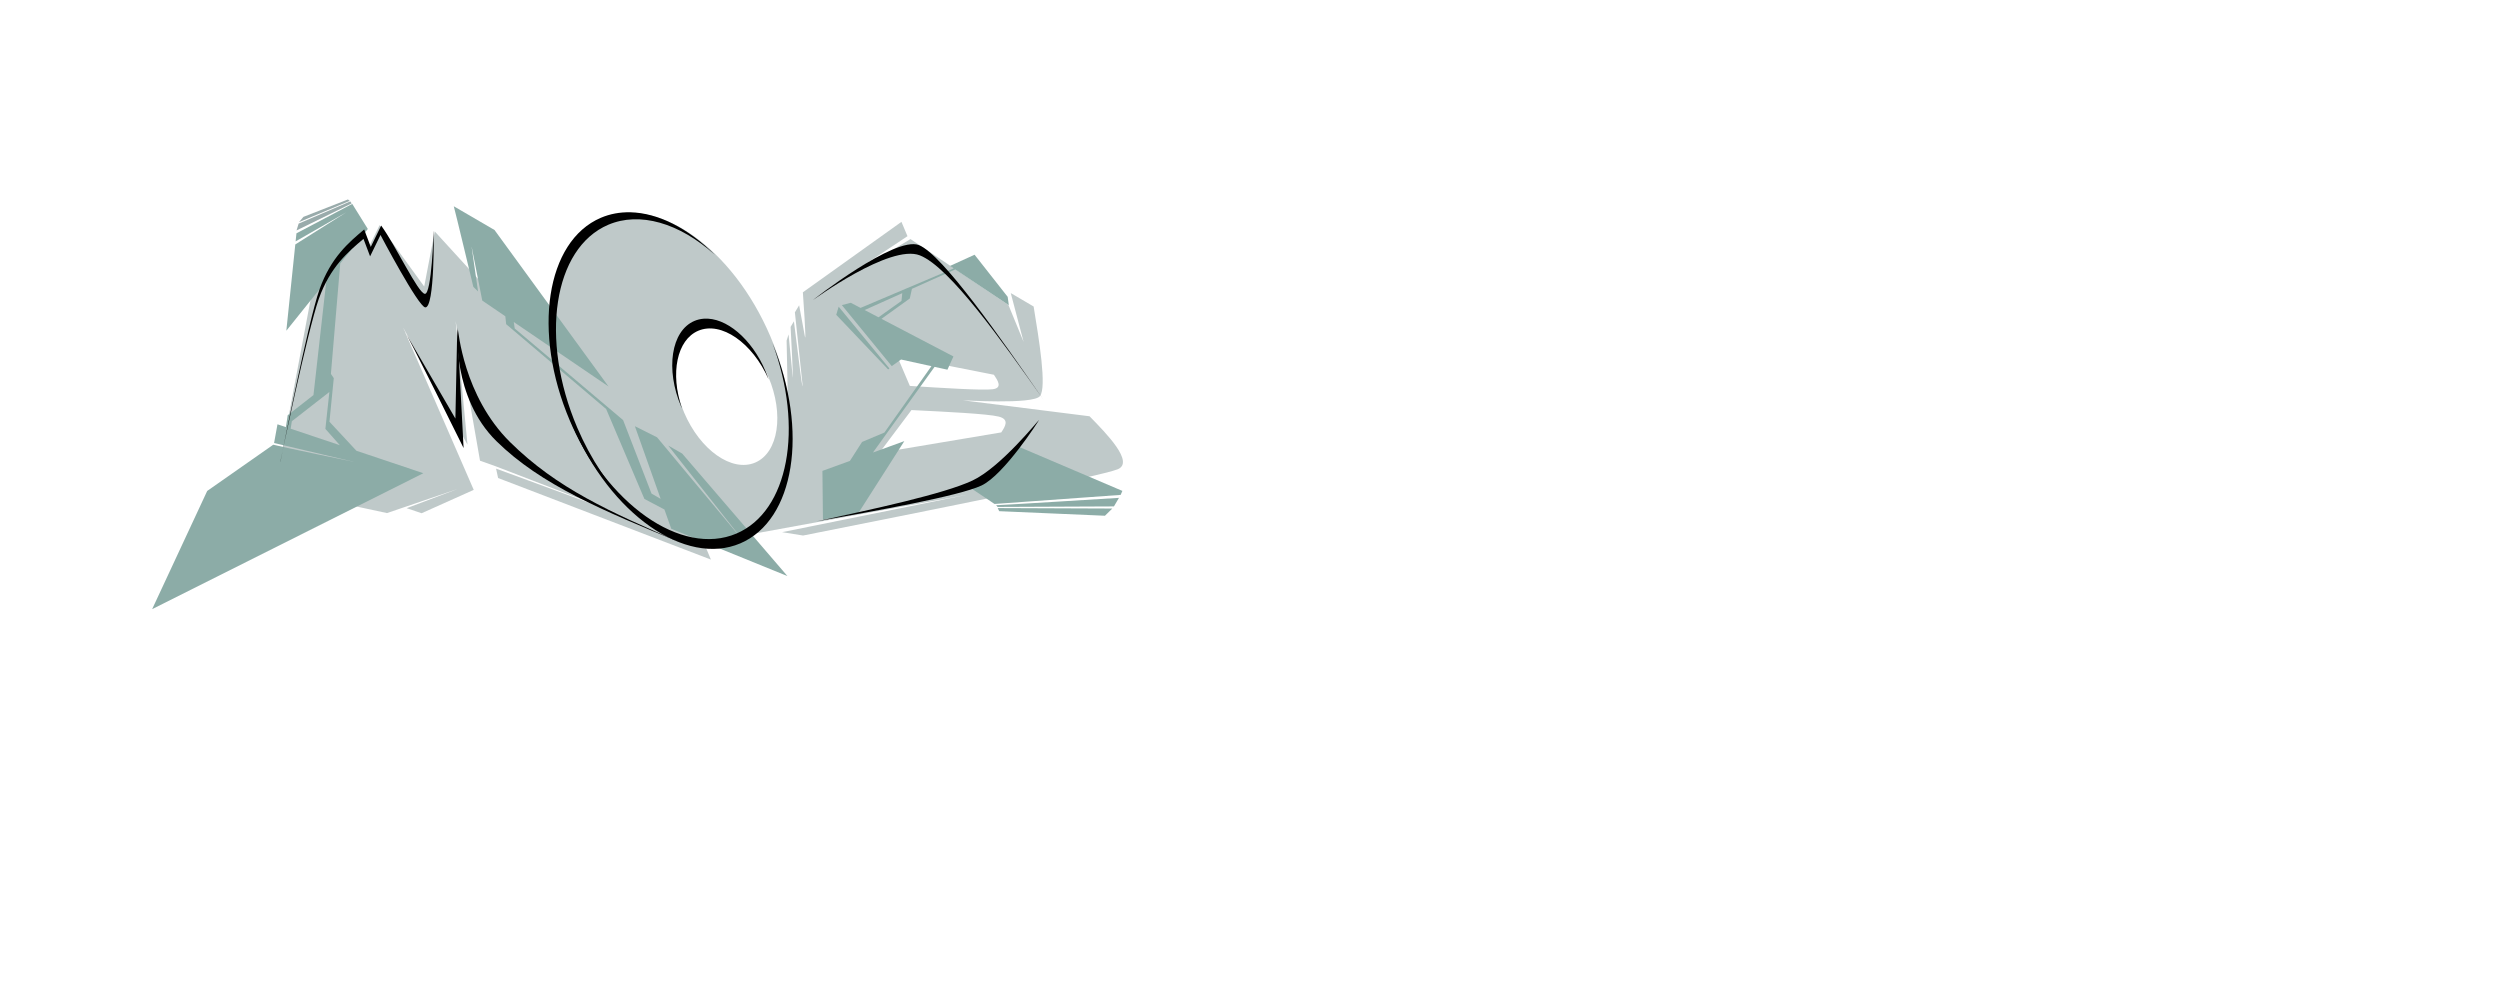
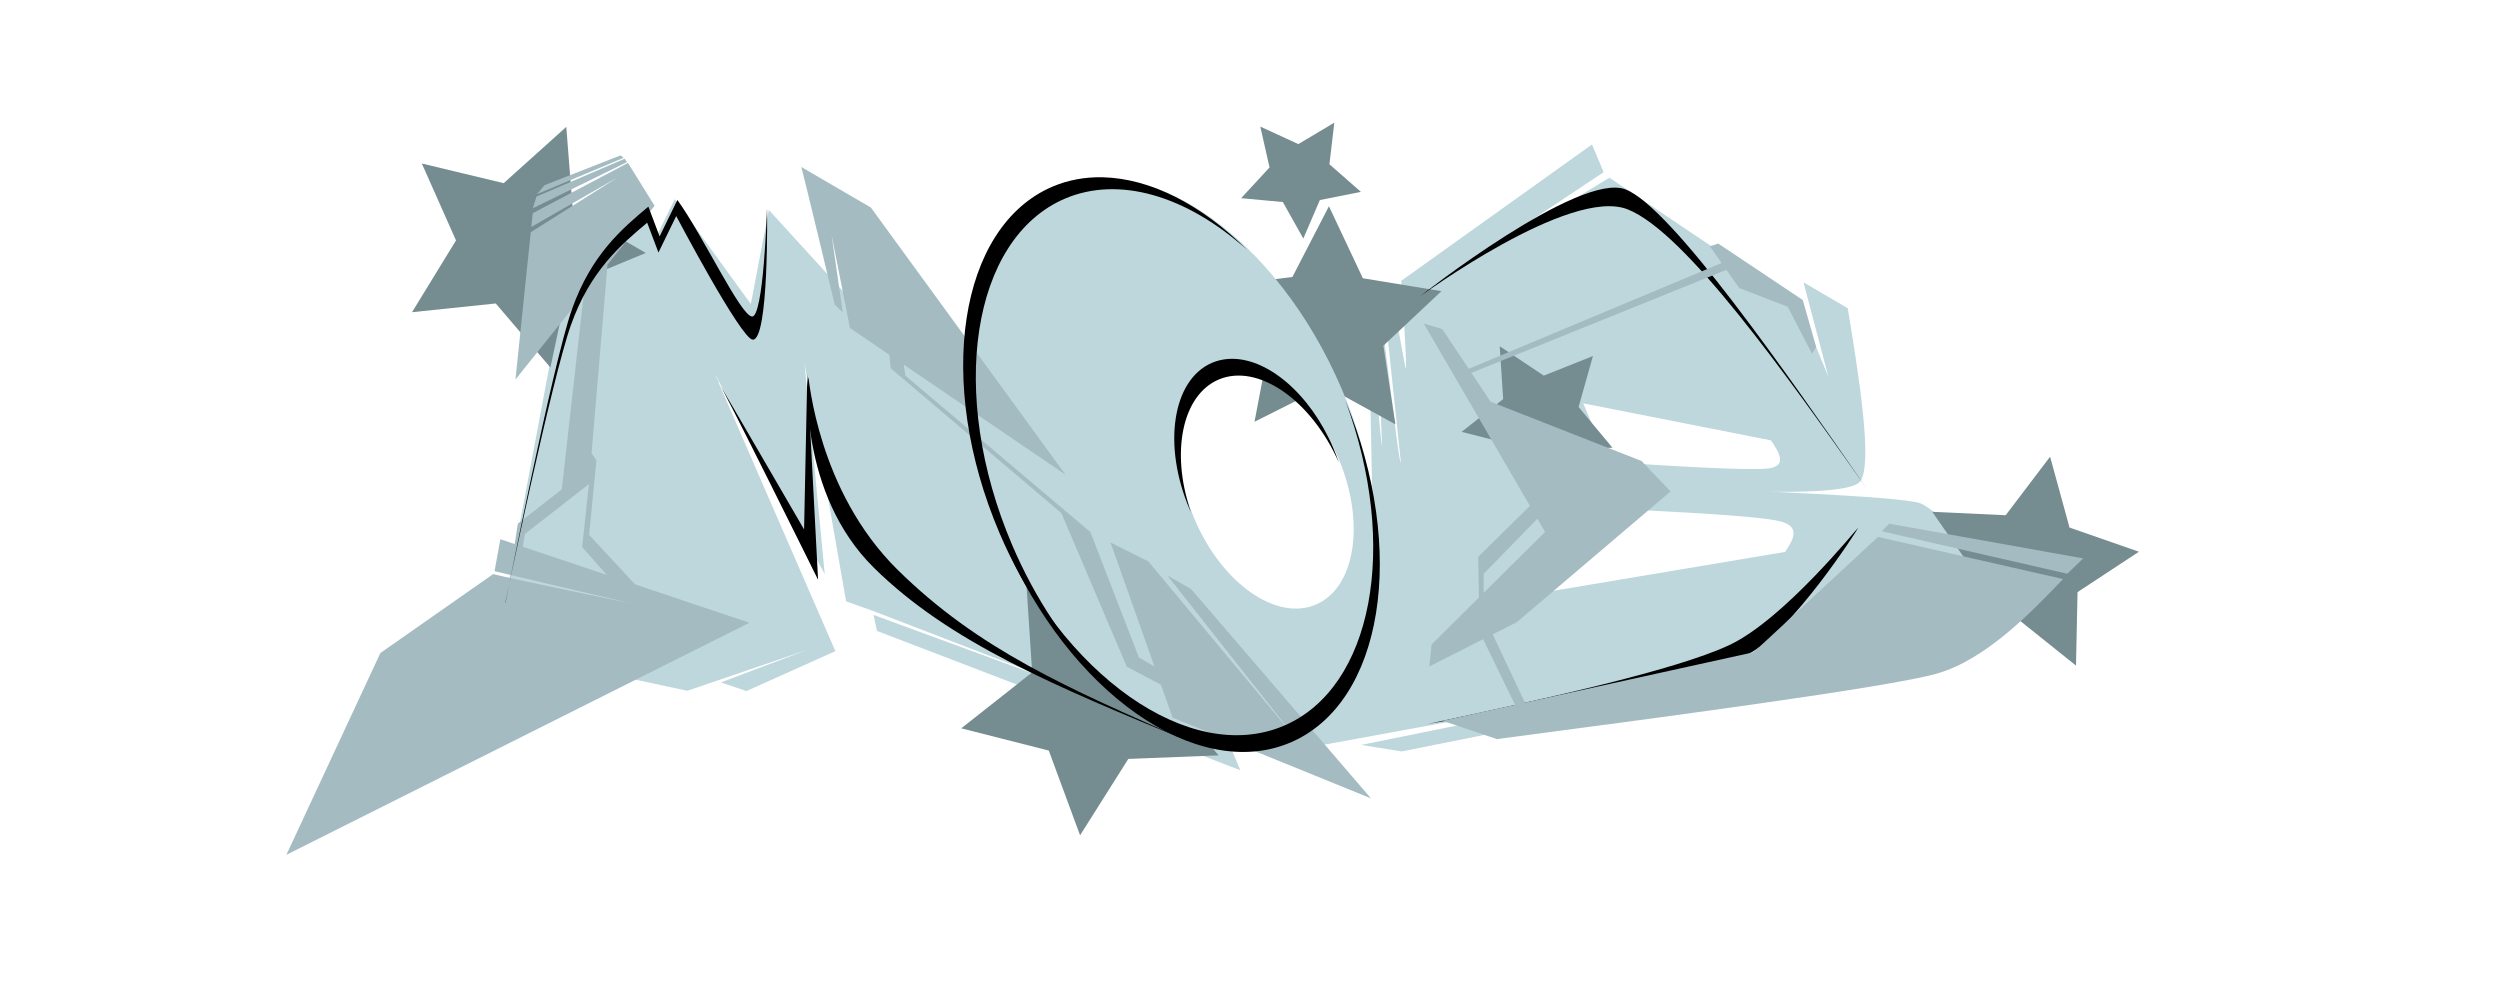
<svg xmlns="http://www.w3.org/2000/svg" width="1920" height="768" viewBox="0 0 508 203.2" version="1.1" id="svg5">
  <defs id="defs2">
    </defs>
  <g id="layer7" style="display:inline">
-     <path id="path74766" style="fill:#bfc9c9;fill-opacity:1;stroke:none;stroke-width:0.265px;stroke-linecap:butt;stroke-linejoin:miter;stroke-opacity:1" d="m 183.175,45.078 c 0,0 -20.034,14.32 -20.034,14.32 0,0 0.796,11.049 0.396,8.886 -0.399,-2.164 -0.636,-3.445 -1.153,-6.25 0,0 -0.864,1.436 -0.864,1.436 0,0 1.587,15.006 1.587,15.006 0,0 -0.098,0.229 -0.469,-2.725 -0.372,-2.955 -0.753,-5.986 -1.315,-10.457 0,0 -0.67,1.128 -0.67,1.128 0,0 0.66,12.601 0.396,9.886 -0.264,-2.716 -0.454,-4.669 -0.813,-8.361 0,0 -0.396,1.265 -0.396,1.265 0,0 0.337,16.162 0.337,16.162 0,0 -10.043,23.636 -10.043,23.636 0,0 46.344,-8.475 46.344,-8.475 0,0 -37.551,7.602 -37.551,7.602 0,0 4.26,0.682 4.26,0.682 22.863,-4.549 60.504,-12.037 63.936,-13.465 3.431,-1.428 -2.267,-7.24 -5.728,-10.769 -8.735,-1.101 -25.193,-3.174 -25.699,-3.238 -0.505,-0.064 14.231,0.929 15.632,-0.864 1.401,-1.794 -0.187,-11.46 -1.295,-18.202 0,0 -4.647,-2.726 -4.647,-2.726 0,0 2.613,9.92 2.613,9.92 0,0 -3.095,-7.53 -3.095,-7.53 0,0 -19.896,-13.369 -19.896,-13.369 0,0 -16.68,10.085 -16.68,10.085 0,0 16.072,-10.668 16.072,-10.668 0,0 -1.225,-2.912 -1.225,-2.912 z m -0.919,27.185 c 0,0 19.708,3.887 19.708,3.887 0.786,1.169 1.797,2.674 -0.235,2.943 -2.031,0.27 -10.368,-0.262 -16.848,-0.676 0,0 -2.626,-6.155 -2.626,-6.155 z m 2.955,11.062 c 6.858,0.336 15.434,0.756 17.714,1.323 2.279,0.567 1.309,2.039 0.532,3.216 0,0 -24.775,4.158 -24.775,4.158 0,0 6.529,-8.698 6.529,-8.698 z" />
+     <path id="path74766" style="fill:#bdd7dd;fill-opacity:1;stroke:none;stroke-width:0.512px;stroke-linecap:butt;stroke-linejoin:miter;stroke-opacity:1" d="m 323.493,29.354 c 0,0 -38.766,27.709 -38.766,27.709 0,0 1.54,21.381 0.767,17.193 -0.773,-4.187 -1.23,-6.666 -2.232,-12.093 0,0 -1.672,2.778 -1.672,2.778 0,0 3.071,29.037 3.071,29.037 0,0 -0.189,0.444 -0.908,-5.273 -0.719,-5.717 -1.457,-11.584 -2.545,-20.234 0,0 -1.296,2.182 -1.296,2.182 0,0 1.278,24.384 0.767,19.129 -0.511,-5.255 -0.879,-9.034 -1.574,-16.179 0,0 -0.767,2.448 -0.767,2.448 0,0 0.652,31.273 0.652,31.273 0,0 -19.434,45.735 -19.434,45.735 0,0 89.676,-16.4 89.676,-16.4 0,0 -72.662,14.709 -72.662,14.709 0,0 8.244,1.32 8.244,1.32 44.241,-8.801 117.076,-23.292 123.352,-26.342 6.275,-3.051 -13.929,-22.554 -17.924,-24.07 -3.995,-1.517 -41.783,-2.811 -42.642,-2.841 -0.859,-0.029 27.656,1.892 30.367,-1.578 2.711,-3.471 -0.362,-22.175 -2.505,-35.221 0,0 -8.991,-5.276 -8.991,-5.276 0,0 5.056,19.196 5.056,19.196 0,0 -5.989,-14.571 -5.989,-14.571 0,0 -38.5,-25.868 -38.5,-25.868 0,0 -32.276,19.515 -32.276,19.515 0,0 31.1,-20.642 31.1,-20.642 0,0 -2.37,-5.636 -2.37,-5.636 z m -1.778,52.604 c 0,0 38.136,7.522 38.136,7.522 1.52,2.263 3.476,5.174 -0.455,5.695 -3.931,0.522 -20.062,-0.508 -32.6,-1.308 0,0 -5.081,-11.909 -5.081,-11.909 z m 5.718,21.405 c 13.271,0.65 29.865,1.463 34.276,2.561 4.411,1.098 2.532,3.946 1.03,6.223 0,0 -47.939,8.046 -47.939,8.046 0,0 12.633,-16.83 12.633,-16.83 z" />
+   </g>
+   <g id="layer1" style="display:inline">
+     <path id="path16535" style="fill:#bdd7dd;fill-opacity:1;stroke:none;stroke-width:0.452px;stroke-linecap:butt;stroke-linejoin:miter;stroke-opacity:1" d="m 137.106,40.462 -3.61,7.412 -2.288,-6.06 -15.969,13.418 -12.613,67.08 -16.068,6.64 53.105,11.417 5.891,-2.012 18.573,-6.345 -17.649,6.657 5.194,1.755 18.078,-8.108 -24.49,-56.293 22.328,40.626 -4.12,-42.872 8.463,48.425 5.41,1.922 43.518,16.755 -43.356,-15.927 0.699,3.255 73.827,28.294 -14.56,-34.8 -5.043,-2.615 -4.646,-14.018 -0.264,-0.141 -39.651,-32.249 -7.456,-3.534 -24.183,-26.482 -3.655,19.109 z" />
+   </g>
+   <g id="layer14" style="display:inline">
+     <path style="fill:#758c91;fill-opacity:1;stroke:none;stroke-opacity:1" id="path194095-7-3-6" transform="matrix(0.3950514,-0.145542,0.145542,0.3950514,-87.98974,34.39139)" d="m 388.113,140.028 33.791,22.563 37.743,-15.045 -11.017,39.109 25.972,31.247 -40.599,1.608 -21.692,34.356 -14.075,-38.116 -39.378,-10.014 31.901,-25.164 z" />
+   </g>
+   <g id="layer15" style="display:inline">
+     <path style="display:inline;fill:#758c91;fill-opacity:1;stroke:none;stroke-opacity:1" id="path194095-1" transform="matrix(0.2647825,0,0,0.2647825,201.9794,33.27844)" d="m 388.113,140.028 33.791,22.563 37.743,-15.045 -11.017,39.109 25.972,31.247 -40.599,1.608 -21.692,34.356 -14.075,-38.116 -39.378,-10.014 31.901,-25.164 z" />
+     <path style="display:inline;fill:#758c91;fill-opacity:1;stroke:none;stroke-opacity:1" id="path194095-1-2" transform="matrix(0.3148043,-0.1896762,0.1896762,0.3148043,243.8941,133.5358)" d="m 388.113,140.028 33.791,22.563 37.743,-15.045 -11.017,39.109 25.972,31.247 -40.599,1.608 -21.692,34.356 -14.075,-38.116 -39.378,-10.014 31.901,-25.164 z" />
+   </g>
+   <g id="layer16" style="display:inline">
+     <path style="display:inline;fill:#758c91;fill-opacity:1;stroke:none;stroke-opacity:1" id="path194095" d="m 388.113,140.028 33.791,22.563 37.743,-15.045 -11.017,39.109 25.972,31.247 -40.599,1.608 -21.692,34.356 -14.075,-38.116 -39.378,-10.014 31.901,-25.164 z" transform="matrix(0.4516951,0,0,0.4516951,33.2326,55.06394)" />
+     <path style="display:inline;fill:#758c91;fill-opacity:1;stroke:none;stroke-opacity:1" id="path194095-7" transform="matrix(0.3007061,-0.2609115,0.2609115,0.3007061,93.32586,117.4667)" d="m 388.113,140.028 33.791,22.563 37.743,-15.045 -11.017,39.109 25.972,31.247 -40.599,1.608 -21.692,34.356 -14.075,-38.116 -39.378,-10.014 31.901,-25.164 z" />
+     <path style="display:inline;fill:#758c91;fill-opacity:1;stroke:none;stroke-opacity:1" id="path194095-7-3" transform="matrix(0.206823,-0.03284508,0.03284508,0.206823,171.2206,9.509395)" d="m 388.113,140.028 33.791,22.563 37.743,-15.045 -11.017,39.109 25.972,31.247 -40.599,1.608 -21.692,34.356 -14.075,-38.116 -39.378,-10.014 31.901,-25.164 z" />
  </g>
  <g id="layer5" style="display:inline">
-     <path id="path39162" style="fill:#bfc9c9;fill-opacity:1;stroke:none;stroke-width:0.222;stroke-opacity:1" d="m 122.43,44.381 a 35.45,21.973 66.904 0 1 34.117,23.989 35.45,21.973 66.904 0 1 -6.306,41.227 35.45,21.973 66.904 0 1 -34.117,-23.989 35.45,21.973 66.904 0 1 6.306,-41.227 z m 19.257,22.017 a 15.001,9.298 66.904 0 0 -2.668,17.446 15.001,9.298 66.904 0 0 14.437,10.152 15.001,9.298 66.904 0 0 2.668,-17.446 15.001,9.298 66.904 0 0 -14.437,-10.151 z" />
+     <path id="path39162" style="fill:#bdd7dd;fill-opacity:1;stroke:none;stroke-width:0.379;stroke-opacity:1" d="M 214.424,38.148 A 60.519,37.512 66.904 0 1 272.669,79.102 60.519,37.512 66.904 0 1 261.904,149.485 60.519,37.512 66.904 0 1 203.659,108.531 60.519,37.512 66.904 0 1 214.424,38.148 Z m 32.875,37.588 a 25.61,15.874 66.904 0 0 -4.555,29.783 25.61,15.874 66.904 0 0 24.647,17.331 25.61,15.874 66.904 0 0 4.556,-29.784 25.61,15.874 66.904 0 0 -24.647,-17.33 z" />
  </g>
-   <g id="layer1" style="display:inline">
-     <path id="path16535" style="fill:#bfc9c9;fill-opacity:1;stroke:none;stroke-width:1px;stroke-linecap:butt;stroke-linejoin:miter;stroke-opacity:1" d="m 291.553,172.863 -7.992,16.41 -5.066,-13.416 -35.354,29.705 -27.924,148.508 -35.572,14.699 117.568,25.275 13.043,-4.455 41.119,-14.047 -39.072,14.738 11.5,3.885 40.021,-17.951 -54.219,-124.625 49.432,89.941 -9.121,-94.914 18.736,107.207 11.977,4.256 96.344,37.094 -95.984,-35.26 1.547,7.207 163.443,62.641 -32.234,-77.043 -11.164,-5.789 -10.285,-31.035 -0.584,-0.312 -87.783,-71.395 -16.508,-7.824 -53.539,-58.629 -8.092,42.305 z" transform="scale(0.2645833)" />
+   <g id="layer2" style="display:inline">
+     <path id="path12634" style="fill:#a4bbc1;fill-opacity:1;stroke:none;stroke-width:0.452px;stroke-linecap:butt;stroke-linejoin:miter;stroke-opacity:1" d="m 126.116,31.571 -15.454,6.045 -1.534,1.827 17.593,-7.374 z m 0.813,0.681 -17.92,7.693 -0.726,2.371 19.113,-9.373 z m 0.673,0.858 -19.352,10.212 -0.291,2.799 17.587,-10.096 -17.696,11.157 -3.109,29.929 13.876,-17.321 -4.461,39.651 -8.936,6.974 -0.634,4.131 -2.914,-0.977 -1.181,6.498 28.057,6.618 c 0,0 -25.147,-5.179 -28.335,-6.032 l -22.92,16.04 -19.097,41 94.078,-47.153 -23.216,-7.786 -9.355,-10.067 1.497,-15.125 -0.993,-1.477 3.242,-38.327 9.567,-11.943 z m 35.228,0.826 c 0.518,1.801 6.79,27.965 6.79,27.965 l 1.631,1.577 -2.277,-15.762 3.738,18.939 8.003,5.446 0.285,2.738 34.683,29.432 13.272,31.19 6.947,3.669 2.378,6.704 40.294,16.392 -36.521,-42.507 -4.84,-2.772 26.841,34.016 -30.708,-36.874 -7.692,-3.859 8.937,25.201 -3.164,-1.822 -9.858,-25.493 -37.597,-31.785 -0.328,-2.237 32.871,22.365 -39.554,-54.291 z m -43.155,64.421 -1.388,12.802 5.014,5.664 -17.063,-5.723 0.416,-2.594 z" />
+   </g>
+   <g id="layer10" style="display:inline">
+     <path id="path39162-0" style="display:inline;fill:#000000;fill-opacity:1;stroke:none;stroke-width:0.379;stroke-opacity:1" d="m 224.054,36.02 c -3.614,-0.078 -7.043,0.564 -10.19,1.906 -19.056,8.127 -23.876,39.638 -10.765,70.383 5.155,12.085 12.607,22.801 21.231,30.531 -7.553,-7.497 -14.04,-17.267 -18.665,-28.11 -13.111,-30.745 -8.291,-62.257 10.766,-70.383 10.833,-4.605 24.531,-0.741 36.995,10.435 -9.363,-9.3 -19.797,-14.544 -29.372,-14.761 z" />
+     <path id="path39162-2" style="display:inline;fill:#000000;fill-opacity:1;stroke:none;stroke-width:0.379;stroke-opacity:1" d="m 249.545,72.94 a 25.61,15.874 66.904 0 0 -3.255,0.781 25.61,15.874 66.904 0 0 -4.556,29.783 25.61,15.874 66.904 0 0 0.252,0.543 25.61,15.874 66.904 0 1 5.641,-26.922 25.61,15.874 66.904 0 1 24.428,16.857 25.61,15.874 66.904 0 0 -1.118,-2.932 25.61,15.874 66.904 0 0 -21.393,-18.11 z m 23.825,8.44 a 60.519,37.512 66.904 0 1 -12.475,66.09 60.519,37.512 66.904 0 1 -58.245,-40.953 60.519,37.512 66.904 0 1 -0.412,-1.026 60.519,37.512 66.904 0 0 1.75,4.43 60.519,37.512 66.904 0 0 58.245,40.953 60.519,37.512 66.904 0 0 11.137,-69.494 z" />
+   </g>
+   <g id="layer11" style="display:inline">
+     <path style="fill:#000000;fill-opacity:1;stroke:none;stroke-width:0.512px;stroke-linecap:butt;stroke-linejoin:miter;stroke-opacity:1" d="m 288.65,60.141 c -0.012,-0.059 32.303,-25.348 41.679,-21.647 9.376,3.701 32.48,36.996 48.997,60.797 C 362.927,76.089 342.493,47.179 330.733,42.537 318.973,37.895 288.662,60.2 288.65,60.141 Z" id="path123483" />
+     <path style="display:inline;fill:#000000;fill-opacity:1;stroke:none;stroke-width:0.354px;stroke-linecap:butt;stroke-linejoin:miter;stroke-opacity:1" d="m 377.599,107.219 c 0.099,0.067 -13.733,21.622 -22.632,25.806 -8.9,4.184 -41.53,9.96 -64.856,14.09 22.32,-4.804 50.131,-10.79 61.294,-16.038 11.162,-5.248 26.095,-23.924 26.194,-23.857 z" id="path123483-2" />
  </g>
  <g id="layer8" style="display:inline">
-     <path id="path133431" style="font-variation-settings:normal;opacity:1;vector-effect:none;fill:#8caca7;fill-opacity:1;stroke:none;stroke-width:1px;stroke-linecap:butt;stroke-linejoin:miter;stroke-miterlimit:4;stroke-dasharray:none;stroke-dashoffset:0;stroke-opacity:1;-inkscape-stroke:none;stop-color:#000000;stop-opacity:1" d="m 748.469,195.627 -18.887,8.619 2.854,1.902 -71.537,30.318 -7.512,-3.926 -6.854,1.771 38.324,46.852 7.156,-5.055 23.314,5.115 -36.102,50.973 -17.158,7.213 -9.334,14.559 -21.113,7.676 0.4,37.406 27.207,-5.014 35.295,-55.26 -24.082,8.756 47.307,-65.777 9.881,2.168 4.611,-10.166 -55.266,-28.887 21.76,-15.648 1.631,-7.402 33.223,-14.902 41.188,27.461 -0.877,-6.408 z m -55.529,29.523 -0.609,5.959 -17.641,12.566 -11.234,-5.871 0.658,0.275 z m -48.85,10.373 -1.865,6.242 39.836,41.93 1.021,-0.67 z m 138.127,107.506 -36.326,32.006 17.896,12.004 96.877,-6.967 1.324,-3.062 z m 77.146,39.328 c 0,0 -91.41,5.662 -94.318,5.662 l 1.08,1.303 89.379,-0.396 z m -93.117,7.844 1.145,2.387 81.213,3.502 5.656,-5.537 z" transform="scale(0.2645833)" />
-   </g>
-   <g id="layer2" style="display:inline">
-     <path id="path12634" style="fill:#8caca7;fill-opacity:1;stroke:none;stroke-width:1px;stroke-linecap:butt;stroke-linejoin:miter;stroke-opacity:1" d="m 270.514,156.586 -42.844,22.607 -0.645,6.197 38.936,-22.352 -39.178,24.699 -6.883,66.26 30.719,-38.348 -9.877,87.783 -19.783,15.439 -1.404,9.146 -6.451,-2.164 -2.615,14.385 62.115,14.65 c 0,0 -55.672,-11.467 -62.73,-13.354 l -50.742,35.512 -42.279,90.77 208.277,-104.391 -51.396,-17.238 -20.711,-22.287 3.314,-33.484 -2.199,-3.27 7.178,-84.852 21.18,-26.439 z m -17.551,144.449 -3.072,28.342 11.1,12.539 -37.775,-12.67 0.92,-5.742 z" transform="scale(0.2645833)" />
-     <path style="fill:#99abab;fill-opacity:1;stroke:none;stroke-width:0.265px;stroke-linecap:butt;stroke-linejoin:miter;stroke-opacity:1" d="M 60.257,46.823 71.453,41.333 71.179,40.928 60.683,45.434 Z" id="path104326" />
-     <path style="display:inline;fill:#99abab;fill-opacity:1;stroke:none;stroke-width:0.265px;stroke-linecap:butt;stroke-linejoin:miter;stroke-opacity:1" d="m 60.752,45.14 10.305,-4.32 -0.354,-0.292 -9.052,3.541 z" id="path104326-1" />
-     <path id="path11124" style="display:inline;fill:#8caca7;fill-opacity:1;stroke:none;stroke-width:1px;stroke-linecap:butt;stroke-linejoin:miter;stroke-opacity:1" d="m 348.504,158.414 c 1.147,3.986 15.031,61.912 15.031,61.912 l 3.611,3.492 -5.041,-34.895 8.275,41.928 17.719,12.057 0.631,6.061 76.785,65.158 29.383,69.051 15.381,8.123 5.264,14.842 89.207,36.289 -80.854,-94.105 -10.715,-6.137 59.422,75.307 -67.984,-81.635 -17.029,-8.543 19.785,55.791 -7.004,-4.033 -21.824,-56.438 -83.236,-70.367 -0.727,-4.953 72.773,49.514 -87.568,-120.193 z" transform="scale(0.2645833)" />
-   </g>
-   <g id="layer10" style="display:inline">
-     <path id="path39162-0" style="display:inline;fill:#000000;fill-opacity:1;stroke:none;stroke-width:0.222;stroke-opacity:1" d="m 128.07,43.135 c -2.117,-0.045 -4.125,0.33 -5.969,1.116 -11.162,4.76 -13.985,23.218 -6.306,41.227 3.019,7.079 7.384,13.356 12.436,17.884 -4.424,-4.391 -8.224,-10.114 -10.933,-16.466 -7.68,-18.009 -4.857,-36.467 6.306,-41.227 6.345,-2.697 14.369,-0.434 21.67,6.112 -5.485,-5.448 -11.596,-8.519 -17.205,-8.647 z" />
-     <path id="path39162-2" style="display:inline;fill:#000000;fill-opacity:1;stroke:none;stroke-width:0.222;stroke-opacity:1" d="m 143.002,64.761 a 15.001,9.298 66.904 0 0 -1.906,0.457 15.001,9.298 66.904 0 0 -2.669,17.445 15.001,9.298 66.904 0 0 0.148,0.318 15.001,9.298 66.904 0 1 3.304,-15.77 15.001,9.298 66.904 0 1 14.309,9.874 15.001,9.298 66.904 0 0 -0.655,-1.717 15.001,9.298 66.904 0 0 -12.531,-10.608 z m 13.956,4.944 a 35.45,21.973 66.904 0 1 -7.308,38.712 35.45,21.973 66.904 0 1 -34.117,-23.989 35.45,21.973 66.904 0 1 -0.241,-0.601 35.45,21.973 66.904 0 0 1.025,2.595 35.45,21.973 66.904 0 0 34.117,23.989 35.45,21.973 66.904 0 0 6.524,-40.707 z" />
-   </g>
-   <g id="layer11" style="display:inline">
-     <path style="fill:#000000;fill-opacity:1;stroke:none;stroke-width:0.265px;stroke-linecap:butt;stroke-linejoin:miter;stroke-opacity:1" d="m 165.169,60.989 c -0.006,-0.031 16.694,-13.1 21.539,-11.187 4.845,1.913 16.786,19.119 25.321,31.419 -8.475,-11.991 -19.035,-26.931 -25.112,-29.33 -6.077,-2.399 -21.742,9.128 -21.748,9.098 z" id="path123483" />
-     <path style="display:inline;fill:#000000;fill-opacity:1;stroke:none;stroke-width:0.183px;stroke-linecap:butt;stroke-linejoin:miter;stroke-opacity:1" d="m 211.137,85.319 c 0.051,0.034 -7.097,11.174 -11.696,13.336 -4.599,2.162 -21.462,5.148 -33.517,7.281 11.535,-2.483 25.908,-5.576 31.676,-8.289 5.769,-2.712 13.486,-12.364 13.537,-12.329 z" id="path123483-2" />
+     <path id="path175132" style="font-variation-settings:normal;opacity:1;vector-effect:none;fill:#a4bbc1;fill-opacity:1;stroke:none;stroke-width:0.452px;stroke-linecap:butt;stroke-linejoin:miter;stroke-miterlimit:4;stroke-dasharray:none;stroke-dashoffset:0;stroke-opacity:1;-inkscape-stroke:none;stop-color:#000000;stop-opacity:1" d="m 349.139,49.488 -1.683,0.567 2.38,3.387 -51.394,21.5 -5.368,-8.063 -3.776,-1.149 21.585,37.064 -10.522,10.356 0.164,8.265 -9.629,9.548 -0.461,4.456 10.939,-5.534 6.471,13.329 -14.729,3.243 11.053,3.726 c 32.022,-4.222 79.32,-10.459 89.347,-13.293 10.027,-2.834 19.372,-12.609 25.698,-19.226 l -37.61,-8.562 -25.26,23.433 -46.471,10.232 -6.561,-13.863 4.923,-2.49 31.218,-26.556 -5.881,-6.179 -30.68,-12.051 -3.902,-5.861 51.821,-20.935 2.605,3.707 9.839,3.785 4.953,9.568 0.843,-1.36 -2.728,-9.567 z m -36.736,55.916 1.562,2.683 -12.49,12.385 0.005,-3.876 z m 71.496,1.011 -1.513,1.534 37.682,8.638 3.24,-3.121 z" />
  </g>
  <g id="layer9" style="display:inline">
-     <path id="path16535-3" style="display:inline;fill:#000000;fill-opacity:1;stroke:none;stroke-width:0.265px;stroke-linecap:butt;stroke-linejoin:miter;stroke-opacity:1" d="m 77.455,45.836 -2.115,4.342 -1.34,-3.55 c -3.118,2.62 -6.774,5.691 -9.083,12.194 -2.309,6.503 -7.934,35.011 -7.934,35.011 l -0.008,-0.067 c 0,0 5.495,-26.526 7.804,-33.029 2.309,-6.503 5.965,-9.575 9.083,-12.195 l 1.34,3.55 2.115,-4.342 c 3e-6,0 7.7,14.614 9.097,14.712 1.954,0.138 1.718,-15.478 1.718,-15.478 l -0.016,0.016 c 0,0 -0.397,12.869 -1.788,12.709 C 84.936,59.551 80.475,49.997 77.455,45.836 Z" />
-     <path style="fill:#000000;fill-opacity:1;stroke:none;stroke-width:0.265px;stroke-linecap:butt;stroke-linejoin:miter;stroke-opacity:1" d="m 82.077,67.059 c 0.613,0.713 12.124,23.985 12.124,23.985 L 92.918,66.575 92.536,85.057 Z" id="path114517" />
-     <path style="fill:#000000;fill-opacity:1;stroke:none;stroke-width:0.265px;stroke-linecap:butt;stroke-linejoin:miter;stroke-opacity:1" d="m 93.041,66.952 c -0.101,-0.013 -1.221,13.761 7.817,22.674 9.038,8.913 21.687,14.135 37.457,20.645 C 123.833,103.932 113.241,99.296 103.67,89.857 94.099,80.418 93.142,66.965 93.041,66.952 Z" id="path114698" />
+     <path id="path16535-3" style="display:inline;fill:#000000;fill-opacity:1;stroke:none;stroke-width:0.452px;stroke-linecap:butt;stroke-linejoin:miter;stroke-opacity:1" d="m 137.644,40.632 -3.61,7.412 -2.288,-6.06 c -5.323,4.473 -11.564,9.716 -15.506,20.818 -3.942,11.102 -13.545,59.77 -13.545,59.77 l -0.014,-0.114 c 0,0 9.38,-45.285 13.322,-56.386 3.942,-11.102 10.183,-16.346 15.506,-20.819 l 2.288,6.06 3.61,-7.412 c 0,0 13.146,24.949 15.531,25.117 3.337,0.236 2.933,-26.424 2.933,-26.424 l -0.027,0.027 c 0,0 -0.678,21.971 -3.053,21.697 -2.375,-0.273 -9.992,-16.583 -15.147,-23.686 z" />
+     <path style="fill:#000000;fill-opacity:1;stroke:none;stroke-width:0.452px;stroke-linecap:butt;stroke-linejoin:miter;stroke-opacity:1" d="m 145.534,76.862 c 1.047,1.217 20.698,40.946 20.698,40.946 l -2.189,-41.772 -0.653,31.552 z" id="path114517" />
+     <path style="fill:#000000;fill-opacity:1;stroke:none;stroke-width:0.452px;stroke-linecap:butt;stroke-linejoin:miter;stroke-opacity:1" d="m 164.252,76.68 c -0.172,-0.023 -2.085,23.493 13.345,38.71 15.43,15.217 37.023,24.131 63.946,35.245 -24.723,-10.822 -42.806,-18.737 -59.145,-34.851 C 166.058,99.67 164.424,76.703 164.252,76.68 Z" id="path114698" />
  </g>
</svg>
